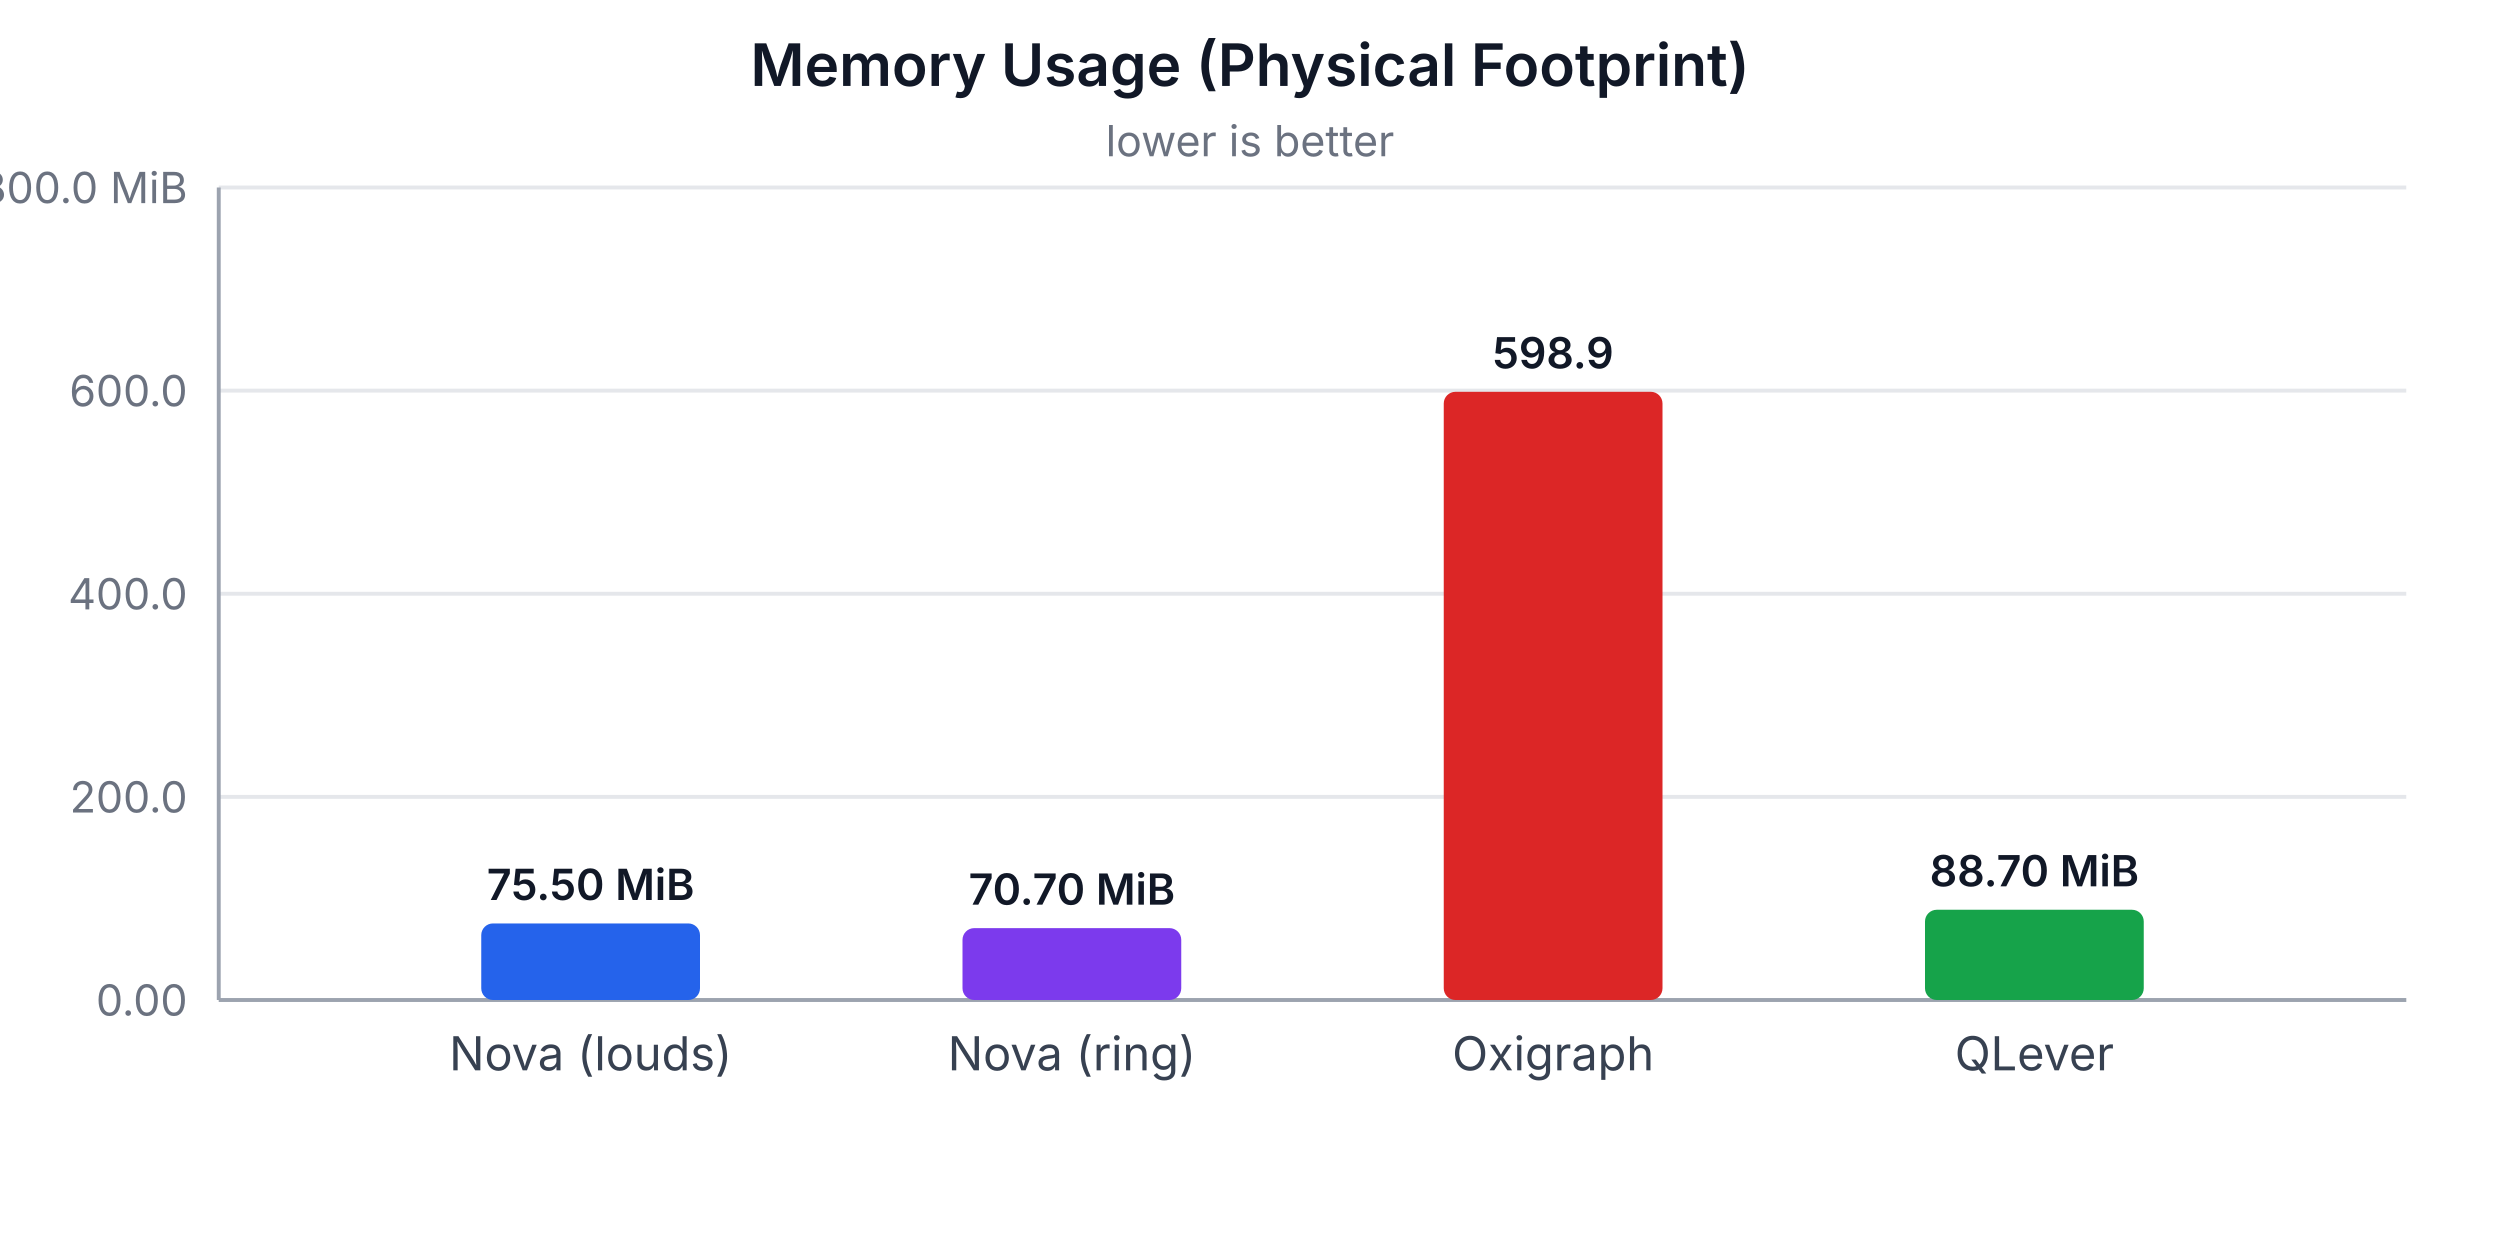
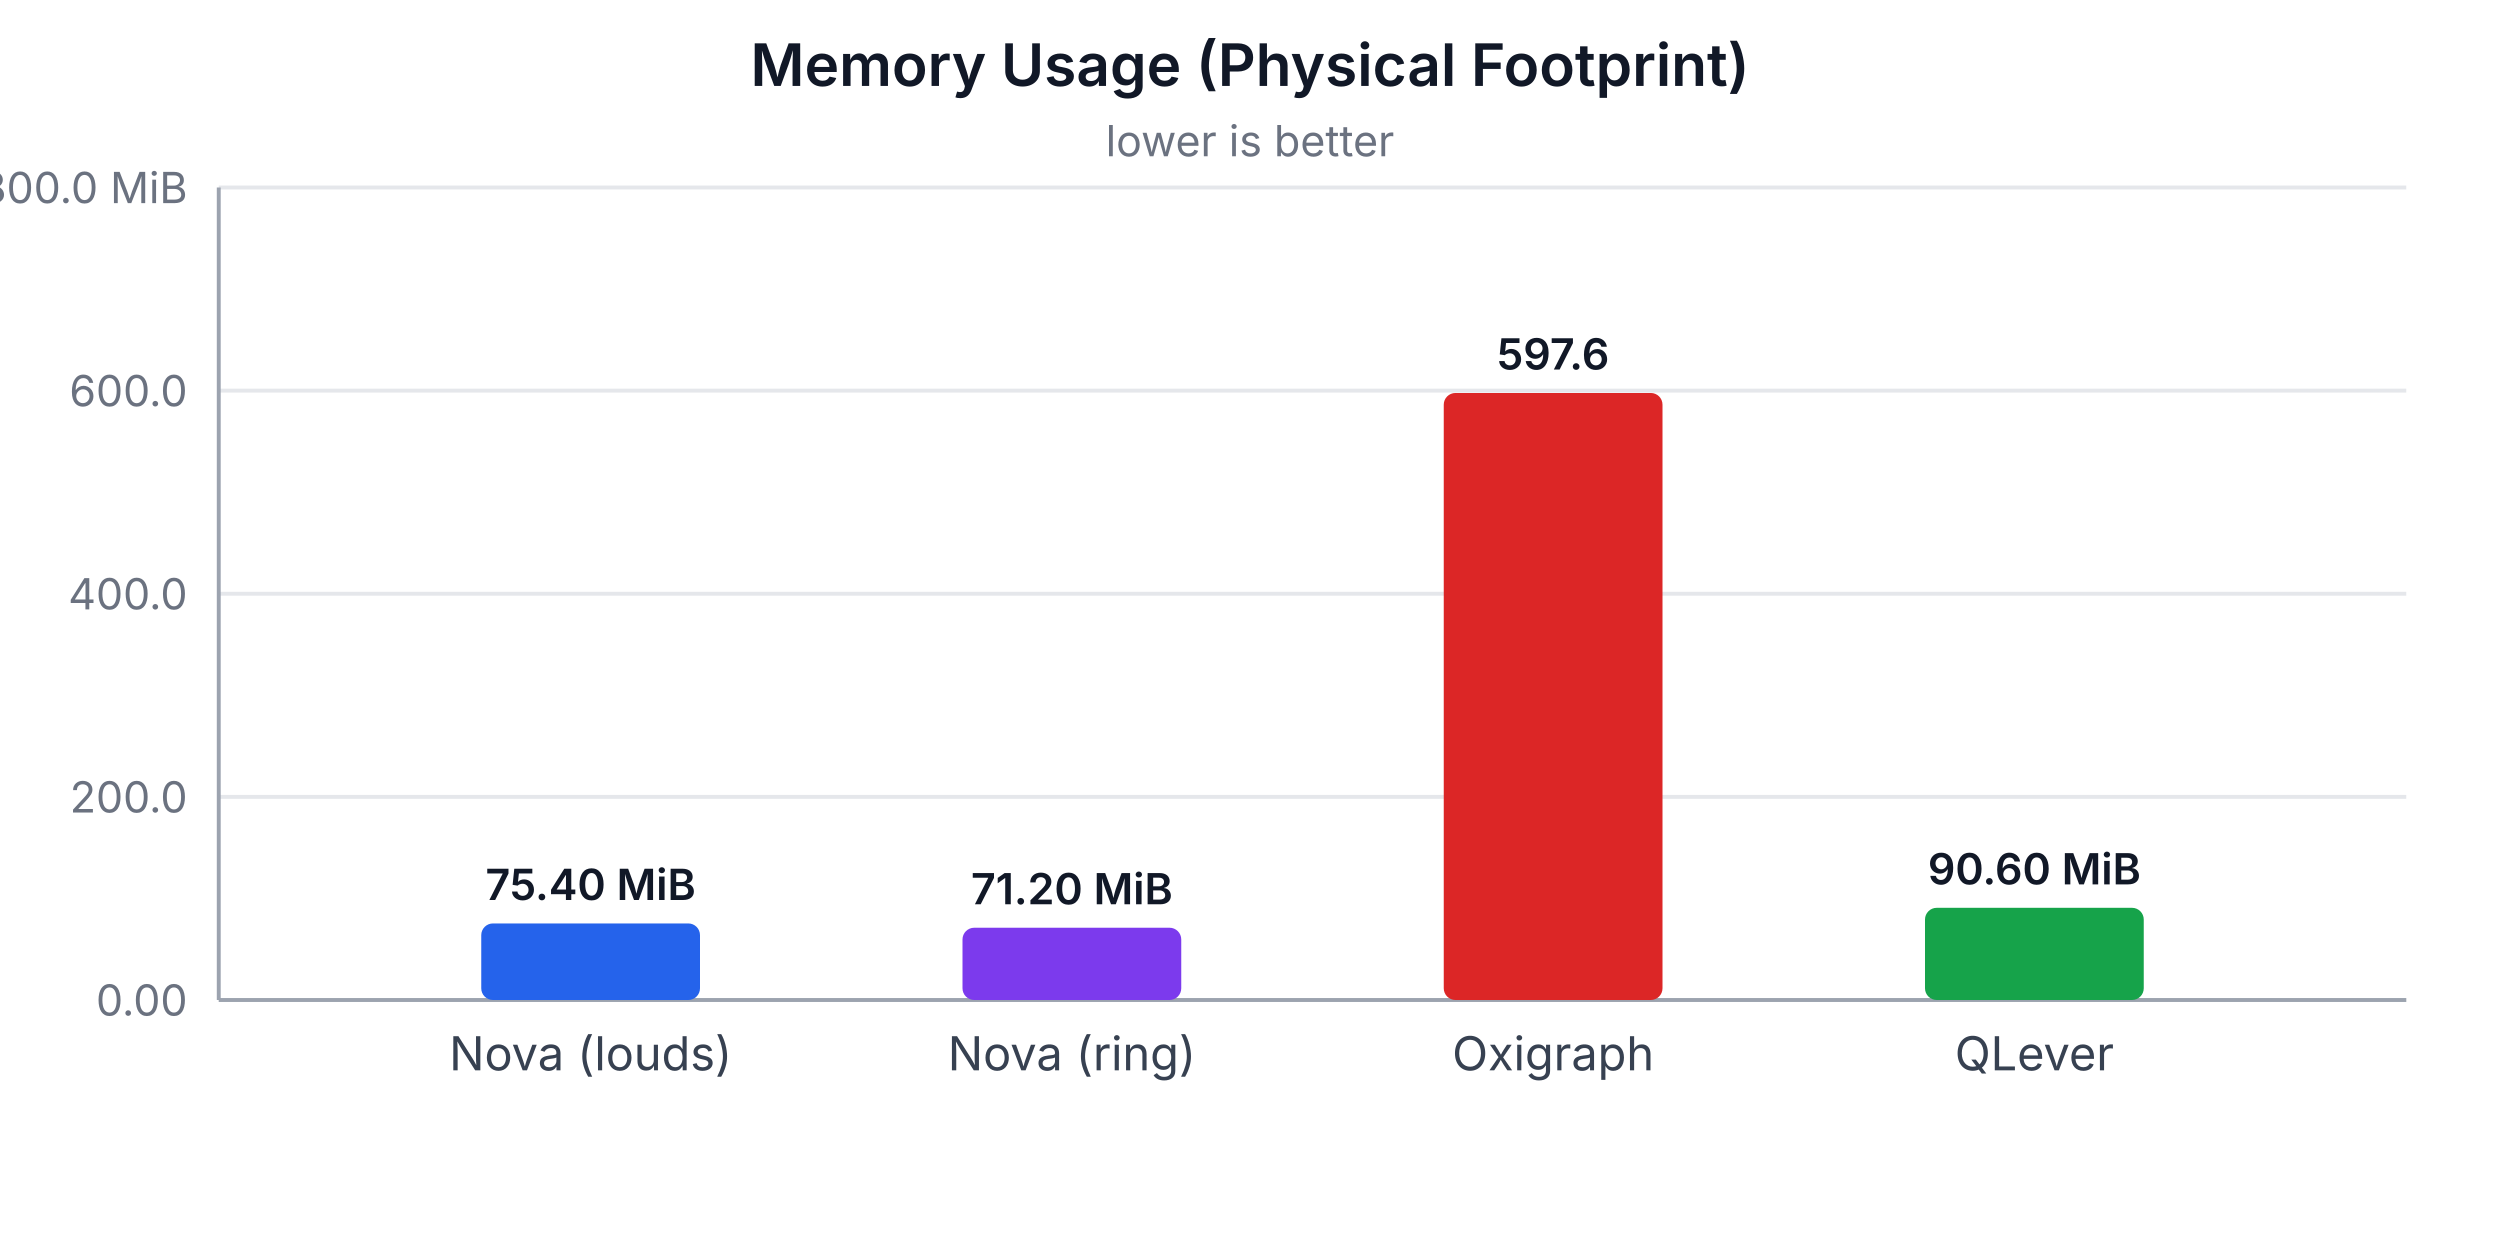
<svg xmlns="http://www.w3.org/2000/svg" width="640" height="320" viewBox="0 0 640 320" role="img" aria-label="Memory Usage (Physical Footprint)">
  <style>
  .title { fill: #111827; }
  .muted { fill: #6b7280; }
  .label { fill: #374151; }
  .grid  { stroke: #e5e7eb; stroke-width: 1; }
  .axis  { stroke: #9ca3af; stroke-width: 1; }
  @media (prefers-color-scheme: dark) {
    .title { fill: #f3f4f6; }
    .muted { fill: #9ca3af; }
    .label { fill: #d1d5db; }
    .grid  { stroke: #374151; }
    .axis  { stroke: #6b7280; }
  }
</style>
  <text class="title" x="320.0" y="22" text-anchor="middle" font-family="system-ui, -apple-system, sans-serif" font-size="15" font-weight="600">Memory Usage (Physical Footprint)</text>
  <text class="muted" x="320.0" y="40" text-anchor="middle" font-family="system-ui, -apple-system, sans-serif" font-size="11">lower is better</text>
  <line class="grid" x1="56" y1="256.0" x2="616" y2="256.0" />
  <text class="muted" x="48" y="260.0" text-anchor="end" font-family="system-ui, -apple-system, sans-serif" font-size="11">0.00</text>
  <line class="grid" x1="56" y1="204.0" x2="616" y2="204.0" />
  <text class="muted" x="48" y="208.0" text-anchor="end" font-family="system-ui, -apple-system, sans-serif" font-size="11">200.0</text>
  <line class="grid" x1="56" y1="152.0" x2="616" y2="152.0" />
  <text class="muted" x="48" y="156.0" text-anchor="end" font-family="system-ui, -apple-system, sans-serif" font-size="11">400.0</text>
  <line class="grid" x1="56" y1="100.0" x2="616" y2="100.0" />
  <text class="muted" x="48" y="104.0" text-anchor="end" font-family="system-ui, -apple-system, sans-serif" font-size="11">600.0</text>
  <line class="grid" x1="56" y1="48.0" x2="616" y2="48.0" />
  <text class="muted" x="48" y="52.0" text-anchor="end" font-family="system-ui, -apple-system, sans-serif" font-size="11">800.0 MiB</text>
  <line class="axis" x1="56" y1="48" x2="56" y2="256" />
  <line class="axis" x1="56" y1="256" x2="616" y2="256" />
  <rect x="123.2" y="236.4" width="56.0" height="19.6" fill="#2563eb" rx="3" />
-   <text class="title" x="151.2" y="230.4" text-anchor="middle" font-family="system-ui, -apple-system, sans-serif" font-size="11" font-weight="600">75.50 MiB</text>
+   <text class="title" x="151.2" y="230.4" text-anchor="middle" font-family="system-ui, -apple-system, sans-serif" font-size="11" font-weight="600">75.40 MiB</text>
  <text class="label" x="151.2" y="274" text-anchor="middle" font-family="system-ui, -apple-system, sans-serif" font-size="12">Nova (louds)</text>
-   <rect x="246.4" y="237.6" width="56.0" height="18.4" fill="#7c3aed" rx="3" />
-   <text class="title" x="274.4" y="231.6" text-anchor="middle" font-family="system-ui, -apple-system, sans-serif" font-size="11" font-weight="600">70.70 MiB</text>
+   <rect x="246.4" y="237.5" width="56.0" height="18.5" fill="#7c3aed" rx="3" />
+   <text class="title" x="274.4" y="231.5" text-anchor="middle" font-family="system-ui, -apple-system, sans-serif" font-size="11" font-weight="600">71.20 MiB</text>
  <text class="label" x="274.4" y="274" text-anchor="middle" font-family="system-ui, -apple-system, sans-serif" font-size="12">Nova (ring)</text>
-   <rect x="369.6" y="100.3" width="56.0" height="155.7" fill="#dc2626" rx="3" />
-   <text class="title" x="397.6" y="94.3" text-anchor="middle" font-family="system-ui, -apple-system, sans-serif" font-size="11" font-weight="600">598.9</text>
+   <rect x="369.6" y="100.6" width="56.0" height="155.4" fill="#dc2626" rx="3" />
+   <text class="title" x="397.6" y="94.6" text-anchor="middle" font-family="system-ui, -apple-system, sans-serif" font-size="11" font-weight="600">597.6</text>
  <text class="label" x="397.6" y="274" text-anchor="middle" font-family="system-ui, -apple-system, sans-serif" font-size="12">Oxigraph</text>
-   <rect x="492.8" y="232.9" width="56.0" height="23.1" fill="#16a34a" rx="3" />
-   <text class="title" x="520.8" y="226.9" text-anchor="middle" font-family="system-ui, -apple-system, sans-serif" font-size="11" font-weight="600">88.70 MiB</text>
+   <rect x="492.8" y="232.4" width="56.0" height="23.6" fill="#16a34a" rx="3" />
+   <text class="title" x="520.8" y="226.4" text-anchor="middle" font-family="system-ui, -apple-system, sans-serif" font-size="11" font-weight="600">90.60 MiB</text>
  <text class="label" x="520.8" y="274" text-anchor="middle" font-family="system-ui, -apple-system, sans-serif" font-size="12">QLever</text>
</svg>
